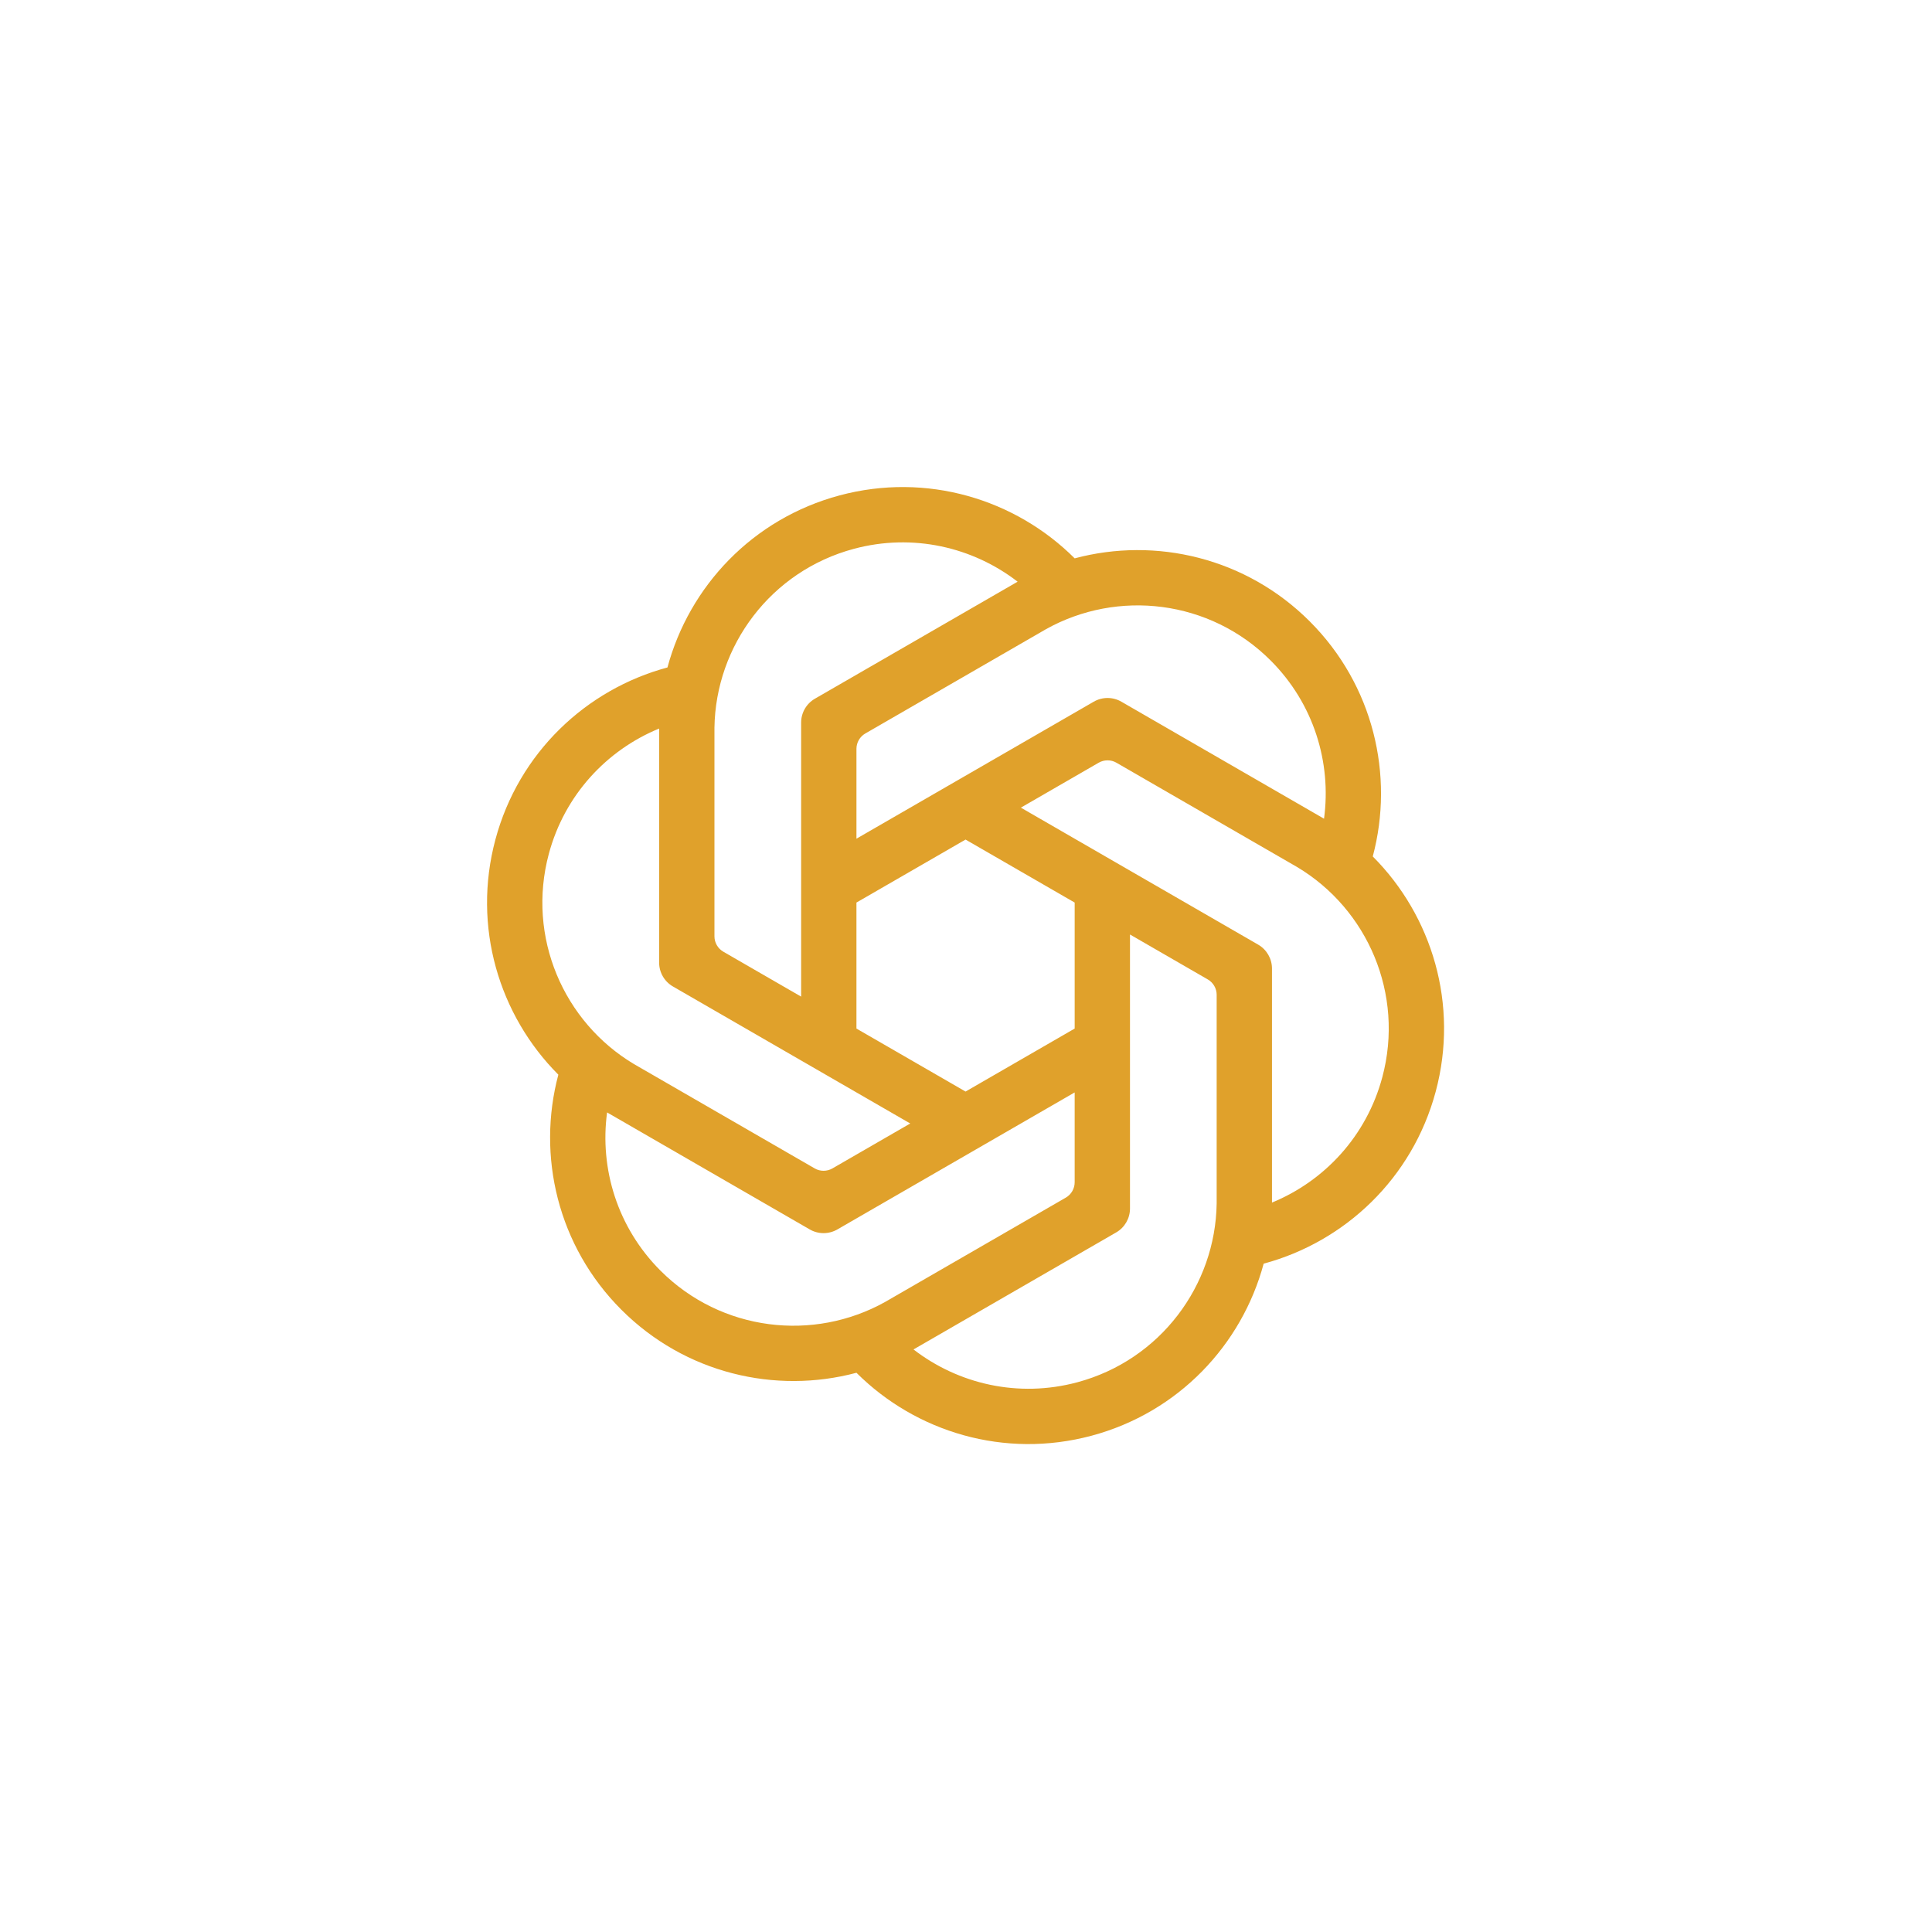
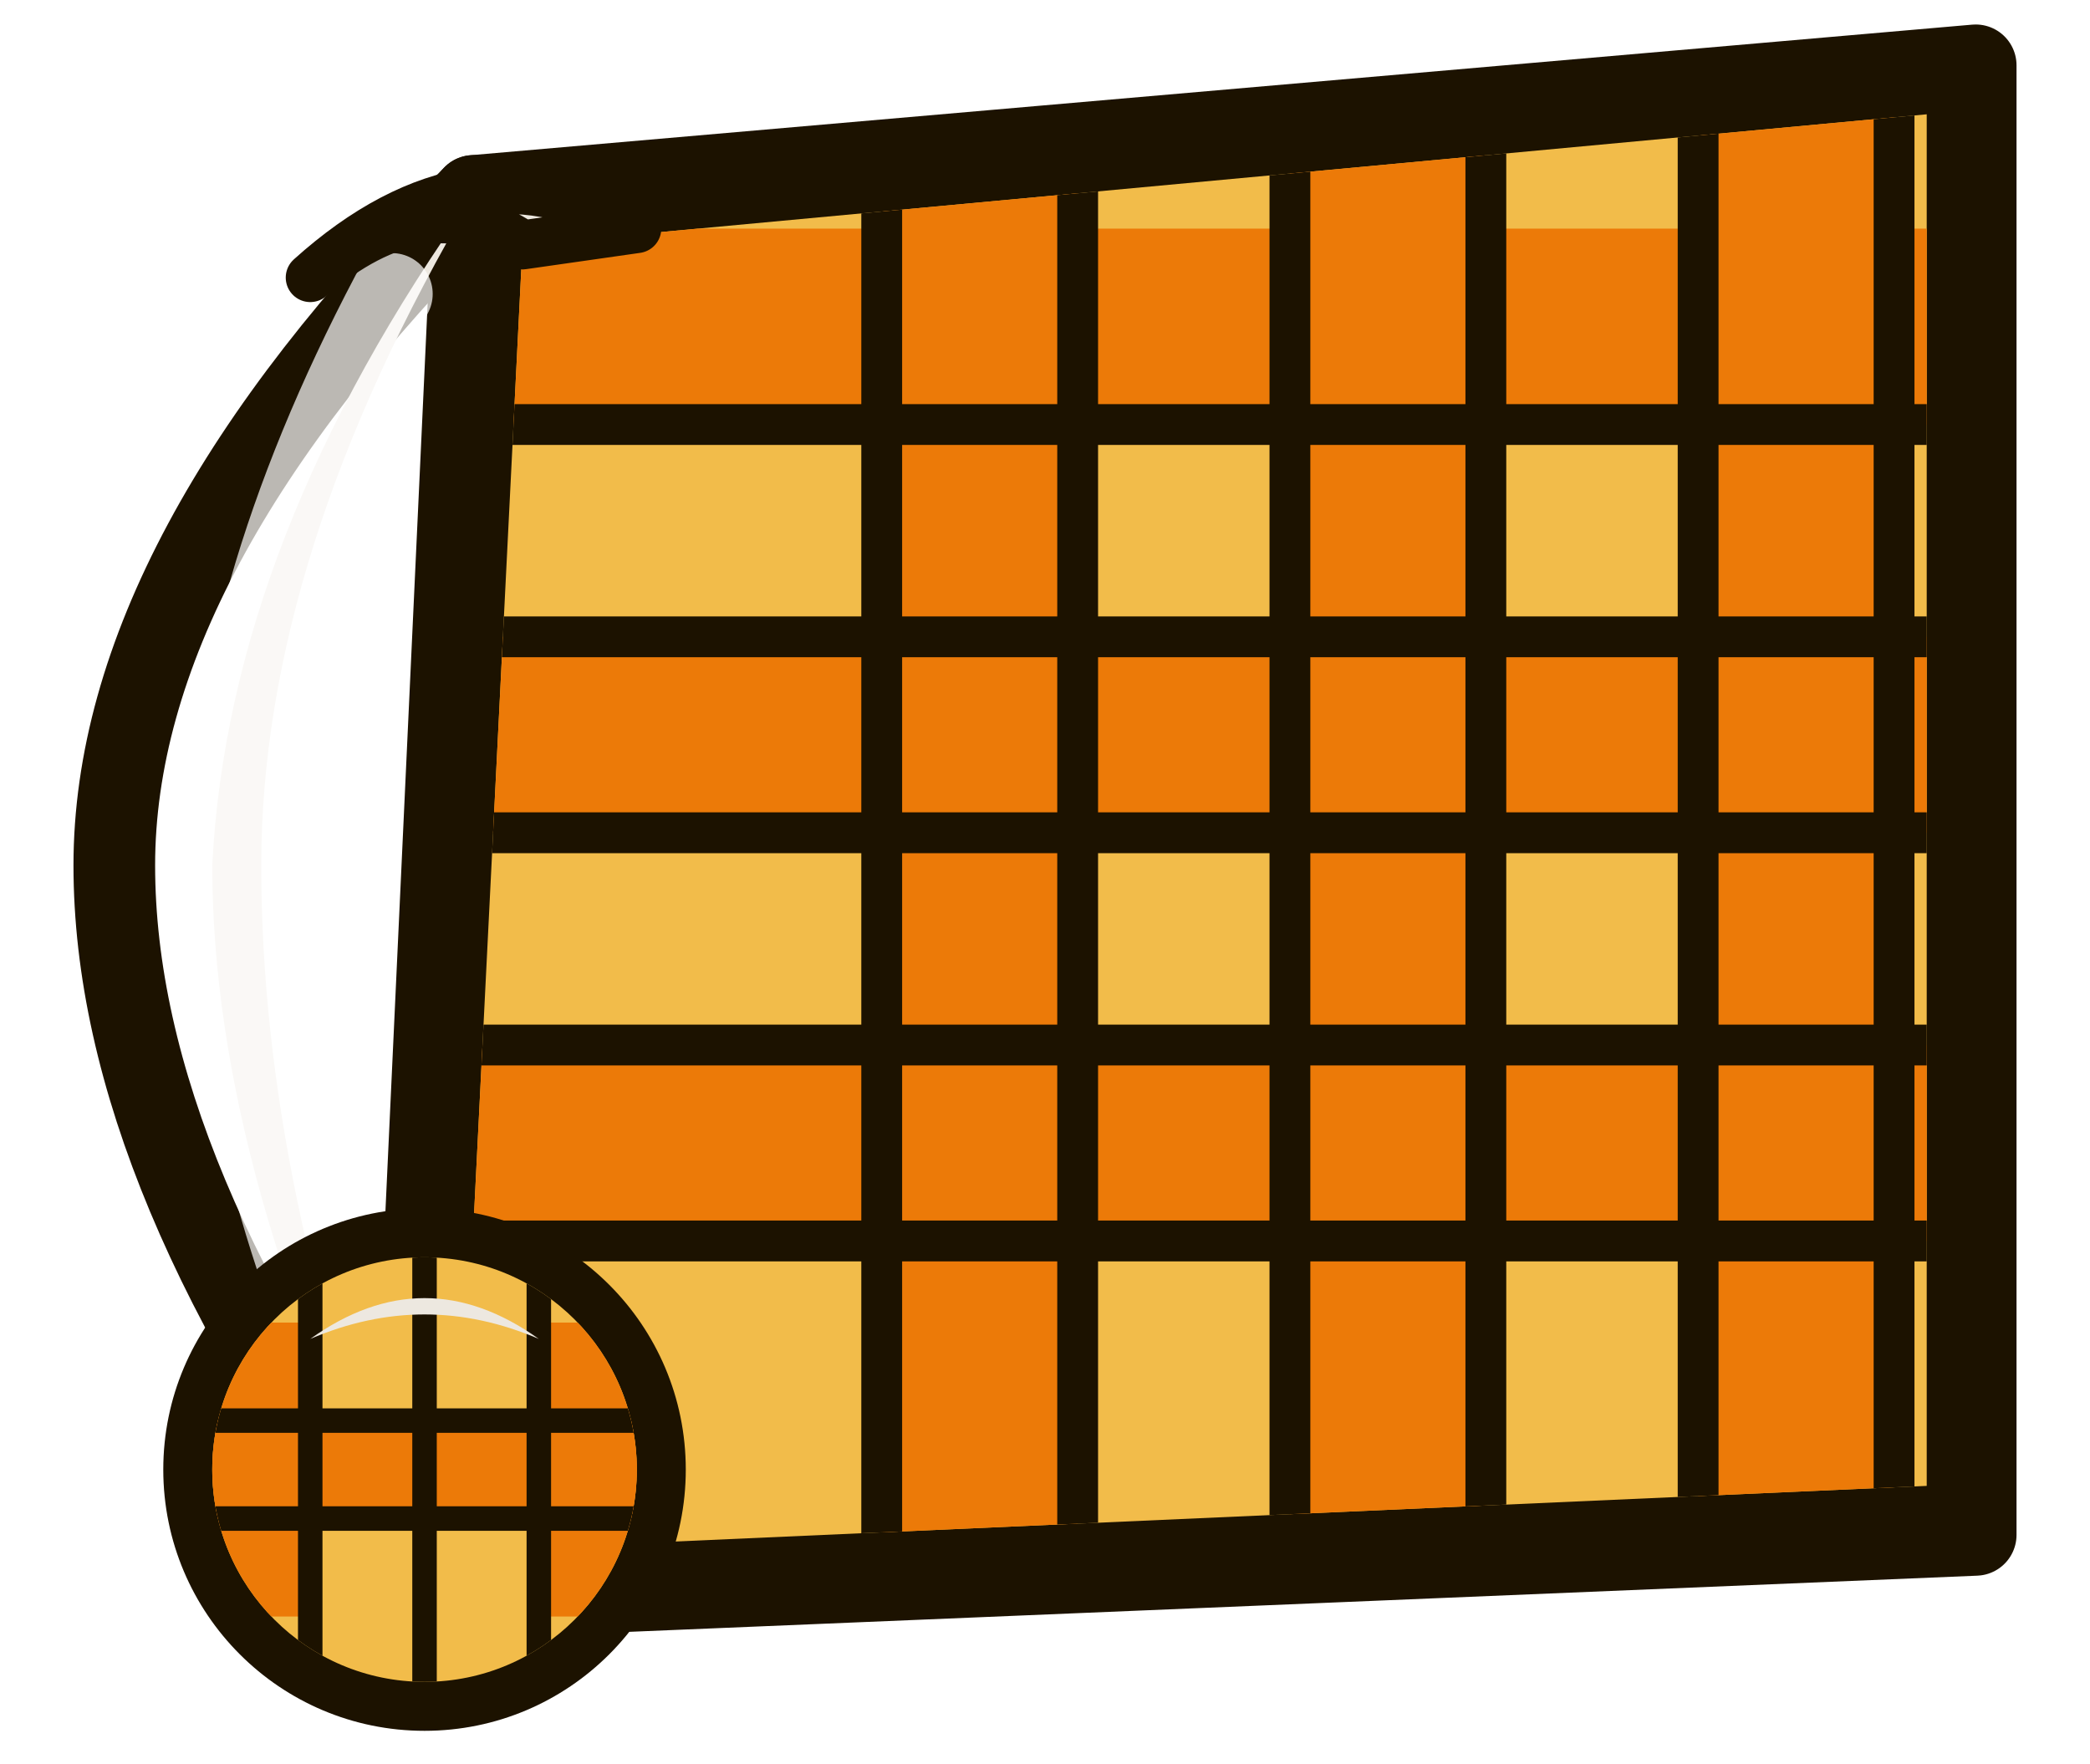
- <svg xmlns="http://www.w3.org/2000/svg" viewBox="0 0 716 716" fill="none">
-   <path fill="#E0A12B" d="M508.749 317.399C516.777 287.314 508.991 253.884 485.389 230.282C461.788 206.681 428.36 198.895 398.273 206.923C376.231 184.928 343.39 174.956 311.148 183.596C278.906 192.234 255.45 217.292 247.36 247.361C217.291 255.451 192.233 278.91 183.595 311.149C174.957 343.391 184.927 376.232 206.924 398.274C198.896 428.359 206.683 461.789 230.284 485.391C253.885 508.992 287.313 516.779 317.401 508.75C339.442 530.745 372.286 540.717 404.525 532.079C436.767 523.441 460.223 498.384 468.313 468.315C498.383 460.224 523.44 436.766 532.078 404.526C540.716 372.285 530.747 339.443 508.749 317.402V317.399ZM470.899 244.776C486.892 260.77 493.488 282.601 490.687 303.412L415.577 260.046C412.411 258.218 408.509 258.218 405.345 260.046L317.401 310.82V277.526C317.401 275.191 318.652 273.005 320.676 271.837L387.644 233.174C414.178 218.353 448.346 222.223 470.901 244.776H470.899ZM357.837 311.144L398.275 334.491V381.185L357.837 404.532L317.398 381.185V334.491L357.837 311.144ZM264.776 269.693C265.207 239.305 285.644 211.649 316.453 203.393C338.3 197.54 360.505 202.744 377.127 215.573L302.014 258.937C298.848 260.764 296.898 264.144 296.898 267.798V369.346L268.065 352.699C266.043 351.531 264.776 349.353 264.776 347.017V269.691V269.693ZM203.391 316.454C209.244 294.608 224.854 277.978 244.276 269.999V356.73C244.276 360.384 246.226 363.763 249.392 365.591L337.337 416.365L308.503 433.013C306.481 434.181 303.961 434.188 301.939 433.02L234.971 394.357C208.868 378.789 195.138 347.261 203.391 316.454ZM244.775 470.9C228.781 454.906 222.186 433.075 224.986 412.264L300.096 455.63C303.263 457.457 307.164 457.457 310.328 455.63L398.273 404.856V438.149C398.273 440.485 397.022 442.671 394.997 443.839L328.029 482.502C301.495 497.322 267.327 493.452 244.772 470.9H244.775ZM450.897 445.982C450.466 476.371 430.029 504.027 399.22 512.283C377.373 518.136 355.168 512.932 338.547 500.102L413.659 456.738C416.826 454.911 418.775 451.532 418.775 447.877V346.329L447.609 362.977C449.631 364.145 450.897 366.323 450.897 368.659V445.985V445.982ZM512.282 399.221C506.429 421.068 490.819 437.697 471.397 445.676V358.946C471.397 355.292 469.448 351.912 466.281 350.085L378.336 299.311L407.17 282.663C409.192 281.495 411.712 281.487 413.734 282.655L480.702 321.318C506.805 336.887 520.536 368.415 512.282 399.221Z" />
+ <svg xmlns="http://www.w3.org/2000/svg" viewBox="0 0 128 108" fill="none">
+   <defs>
+     <clipPath id="cc">
+       <path d="M32 15 L118 7 L118 91 L28 95 Z" />
+     </clipPath>
+     <clipPath id="rc">
+       <circle cx="26" cy="90" r="13" />
+     </clipPath>
+   </defs>
+   <path d="M29 12 L121 4 L121 94 L25 98 Z" fill="#1C1200" />
+   <rect x="28" y="3" width="95" height="96" fill="#F2BC4A" clip-path="url(#cc)" />
+   <rect x="28" y="14" width="95" height="12" fill="#EC7A08" clip-path="url(#cc)" />
+   <rect x="28" y="39" width="95" height="12" fill="#EC7A08" clip-path="url(#cc)" />
+   <rect x="28" y="64" width="95" height="12" fill="#EC7A08" clip-path="url(#cc)" />
+   <rect x="54" y="3" width="12" height="96" fill="#EC7A08" clip-path="url(#cc)" />
+   <rect x="79" y="3" width="12" height="96" fill="#EC7A08" clip-path="url(#cc)" />
+   <rect x="104" y="3" width="12" height="96" fill="#EC7A08" clip-path="url(#cc)" />
+   <line x1="27" y1="26" x2="121" y2="26" stroke="#1C1200" stroke-width="2.5" clip-path="url(#cc)" />
+   <line x1="27" y1="39" x2="121" y2="39" stroke="#1C1200" stroke-width="2.5" clip-path="url(#cc)" />
+   <line x1="27" y1="51" x2="121" y2="51" stroke="#1C1200" stroke-width="2.5" clip-path="url(#cc)" />
+   <line x1="27" y1="64" x2="121" y2="64" stroke="#1C1200" stroke-width="2.5" clip-path="url(#cc)" />
+   <line x1="27" y1="76" x2="121" y2="76" stroke="#1C1200" stroke-width="2.5" clip-path="url(#cc)" />
+   <line x1="54" y1="3" x2="54" y2="98" stroke="#1C1200" stroke-width="2.5" clip-path="url(#cc)" />
+   <line x1="66" y1="3" x2="66" y2="98" stroke="#1C1200" stroke-width="2.5" clip-path="url(#cc)" />
+   <line x1="79" y1="3" x2="79" y2="98" stroke="#1C1200" stroke-width="2.5" clip-path="url(#cc)" />
+   <line x1="91" y1="3" x2="91" y2="98" stroke="#1C1200" stroke-width="2.5" clip-path="url(#cc)" />
+   <line x1="104" y1="3" x2="104" y2="98" stroke="#1C1200" stroke-width="2.5" clip-path="url(#cc)" />
+   <line x1="116" y1="3" x2="116" y2="98" stroke="#1C1200" stroke-width="2.5" clip-path="url(#cc)" />
+   <path d="M29 12 L121 4 L121 94 L25 98 Z" stroke="#1C1200" stroke-width="5" stroke-linejoin="round" />
+   <path d="M29 12 Q7 34 7 53 Q7 72 25 96" stroke="#1C1200" stroke-width="5" stroke-linecap="round" fill="none" />
+   <path d="M29 12 Q14 33 13 53 Q13 72 25 96 Q16 73 16 53 Q16 34 29 12 Z" fill="#EDE8E0" />
+   <path d="M24 18 Q14 37 14 53 Q14 69 22 87" stroke="rgba(255,255,255,0.7)" stroke-width="5" stroke-linecap="round" fill="none" />
+   <path d="M19 17 Q29 8 39 14 L32 15 Q26 11 19 17 Z" fill="#EDE8E0" stroke="#1C1200" stroke-width="3" stroke-linejoin="round" />
+   <circle cx="26" cy="90" r="16" fill="#1C1200" />
+   <circle cx="26" cy="90" r="13" fill="#F2BC4A" />
+   <rect x="13" y="87" width="26" height="6" fill="#EC7A08" clip-path="url(#rc)" />
+   <rect x="13" y="81" width="6" height="18" fill="#EC7A08" clip-path="url(#rc)" />
+   <rect x="33" y="81" width="6" height="18" fill="#EC7A08" clip-path="url(#rc)" />
+   <line x1="13" y1="87" x2="39" y2="87" stroke="#1C1200" stroke-width="1.5" clip-path="url(#rc)" />
+   <line x1="13" y1="93" x2="39" y2="93" stroke="#1C1200" stroke-width="1.5" clip-path="url(#rc)" />
+   <line x1="19" y1="77" x2="19" y2="103" stroke="#1C1200" stroke-width="1.5" clip-path="url(#rc)" />
+   <line x1="26" y1="77" x2="26" y2="103" stroke="#1C1200" stroke-width="1.5" clip-path="url(#rc)" />
+   <line x1="33" y1="77" x2="33" y2="103" stroke="#1C1200" stroke-width="1.5" clip-path="url(#rc)" />
+   <path d="M19 82 Q26 77 33 82 Q26 79 19 82 Z" fill="#EDE8E0" />
</svg>
